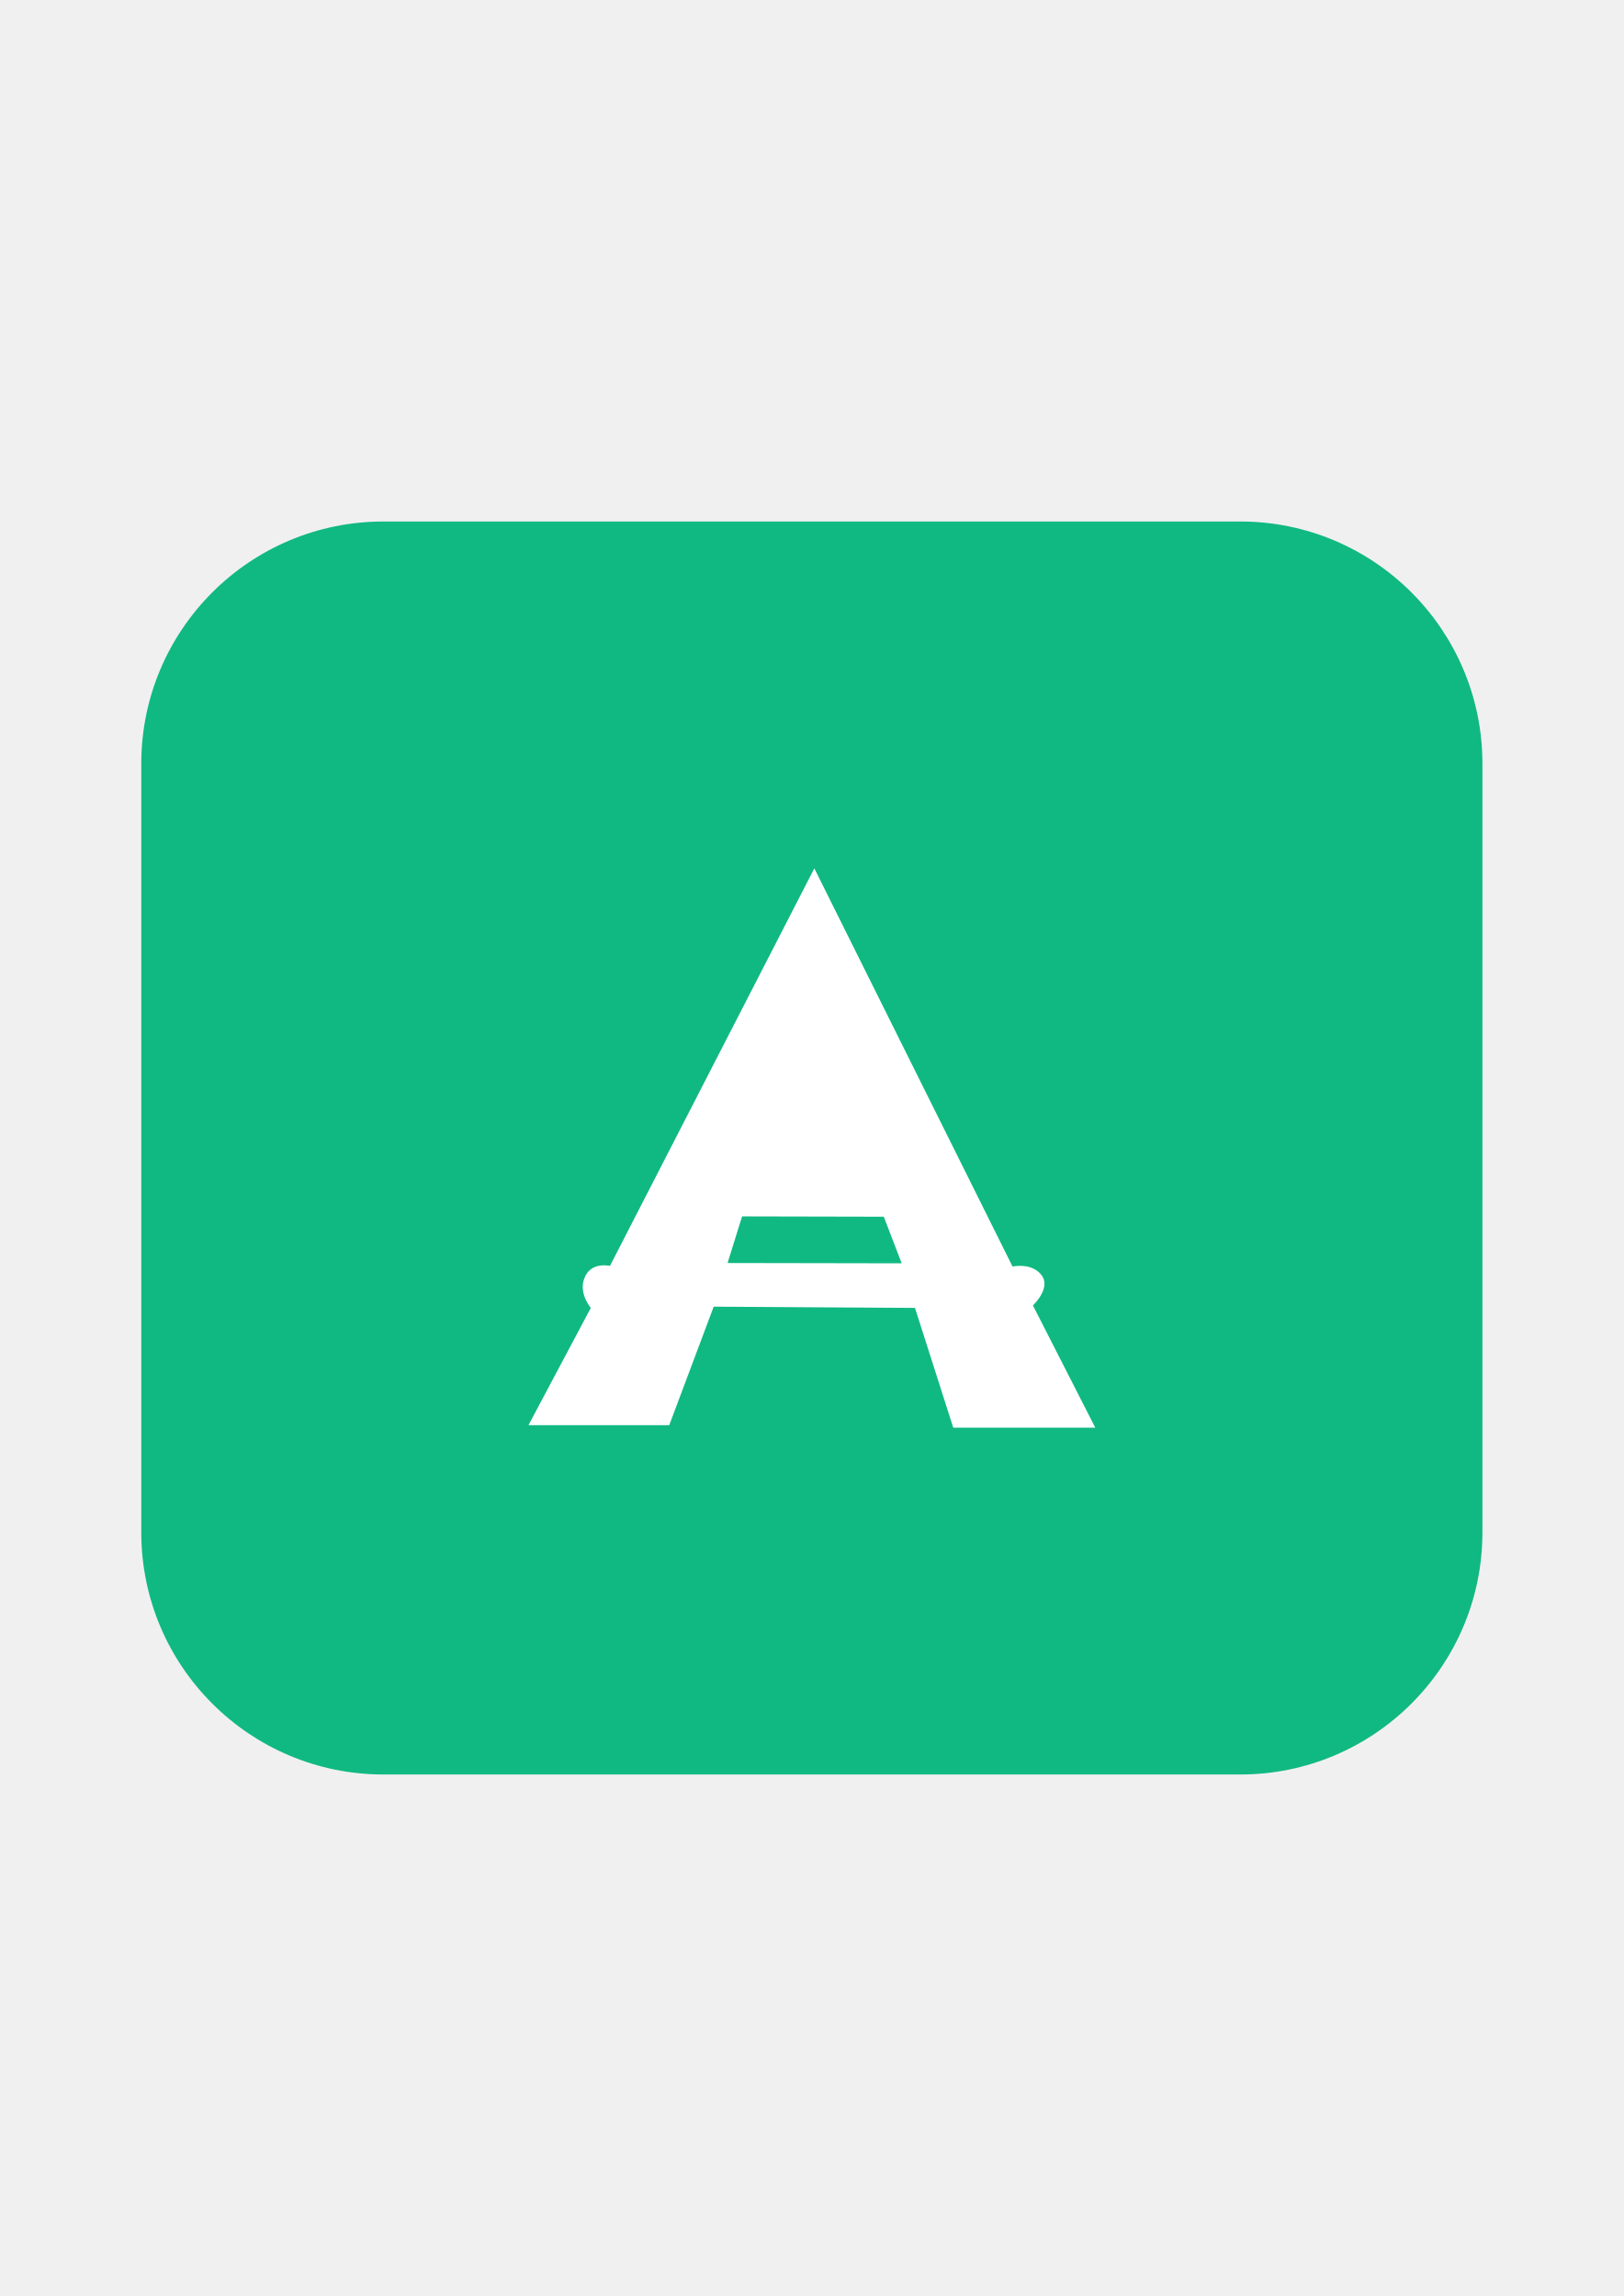
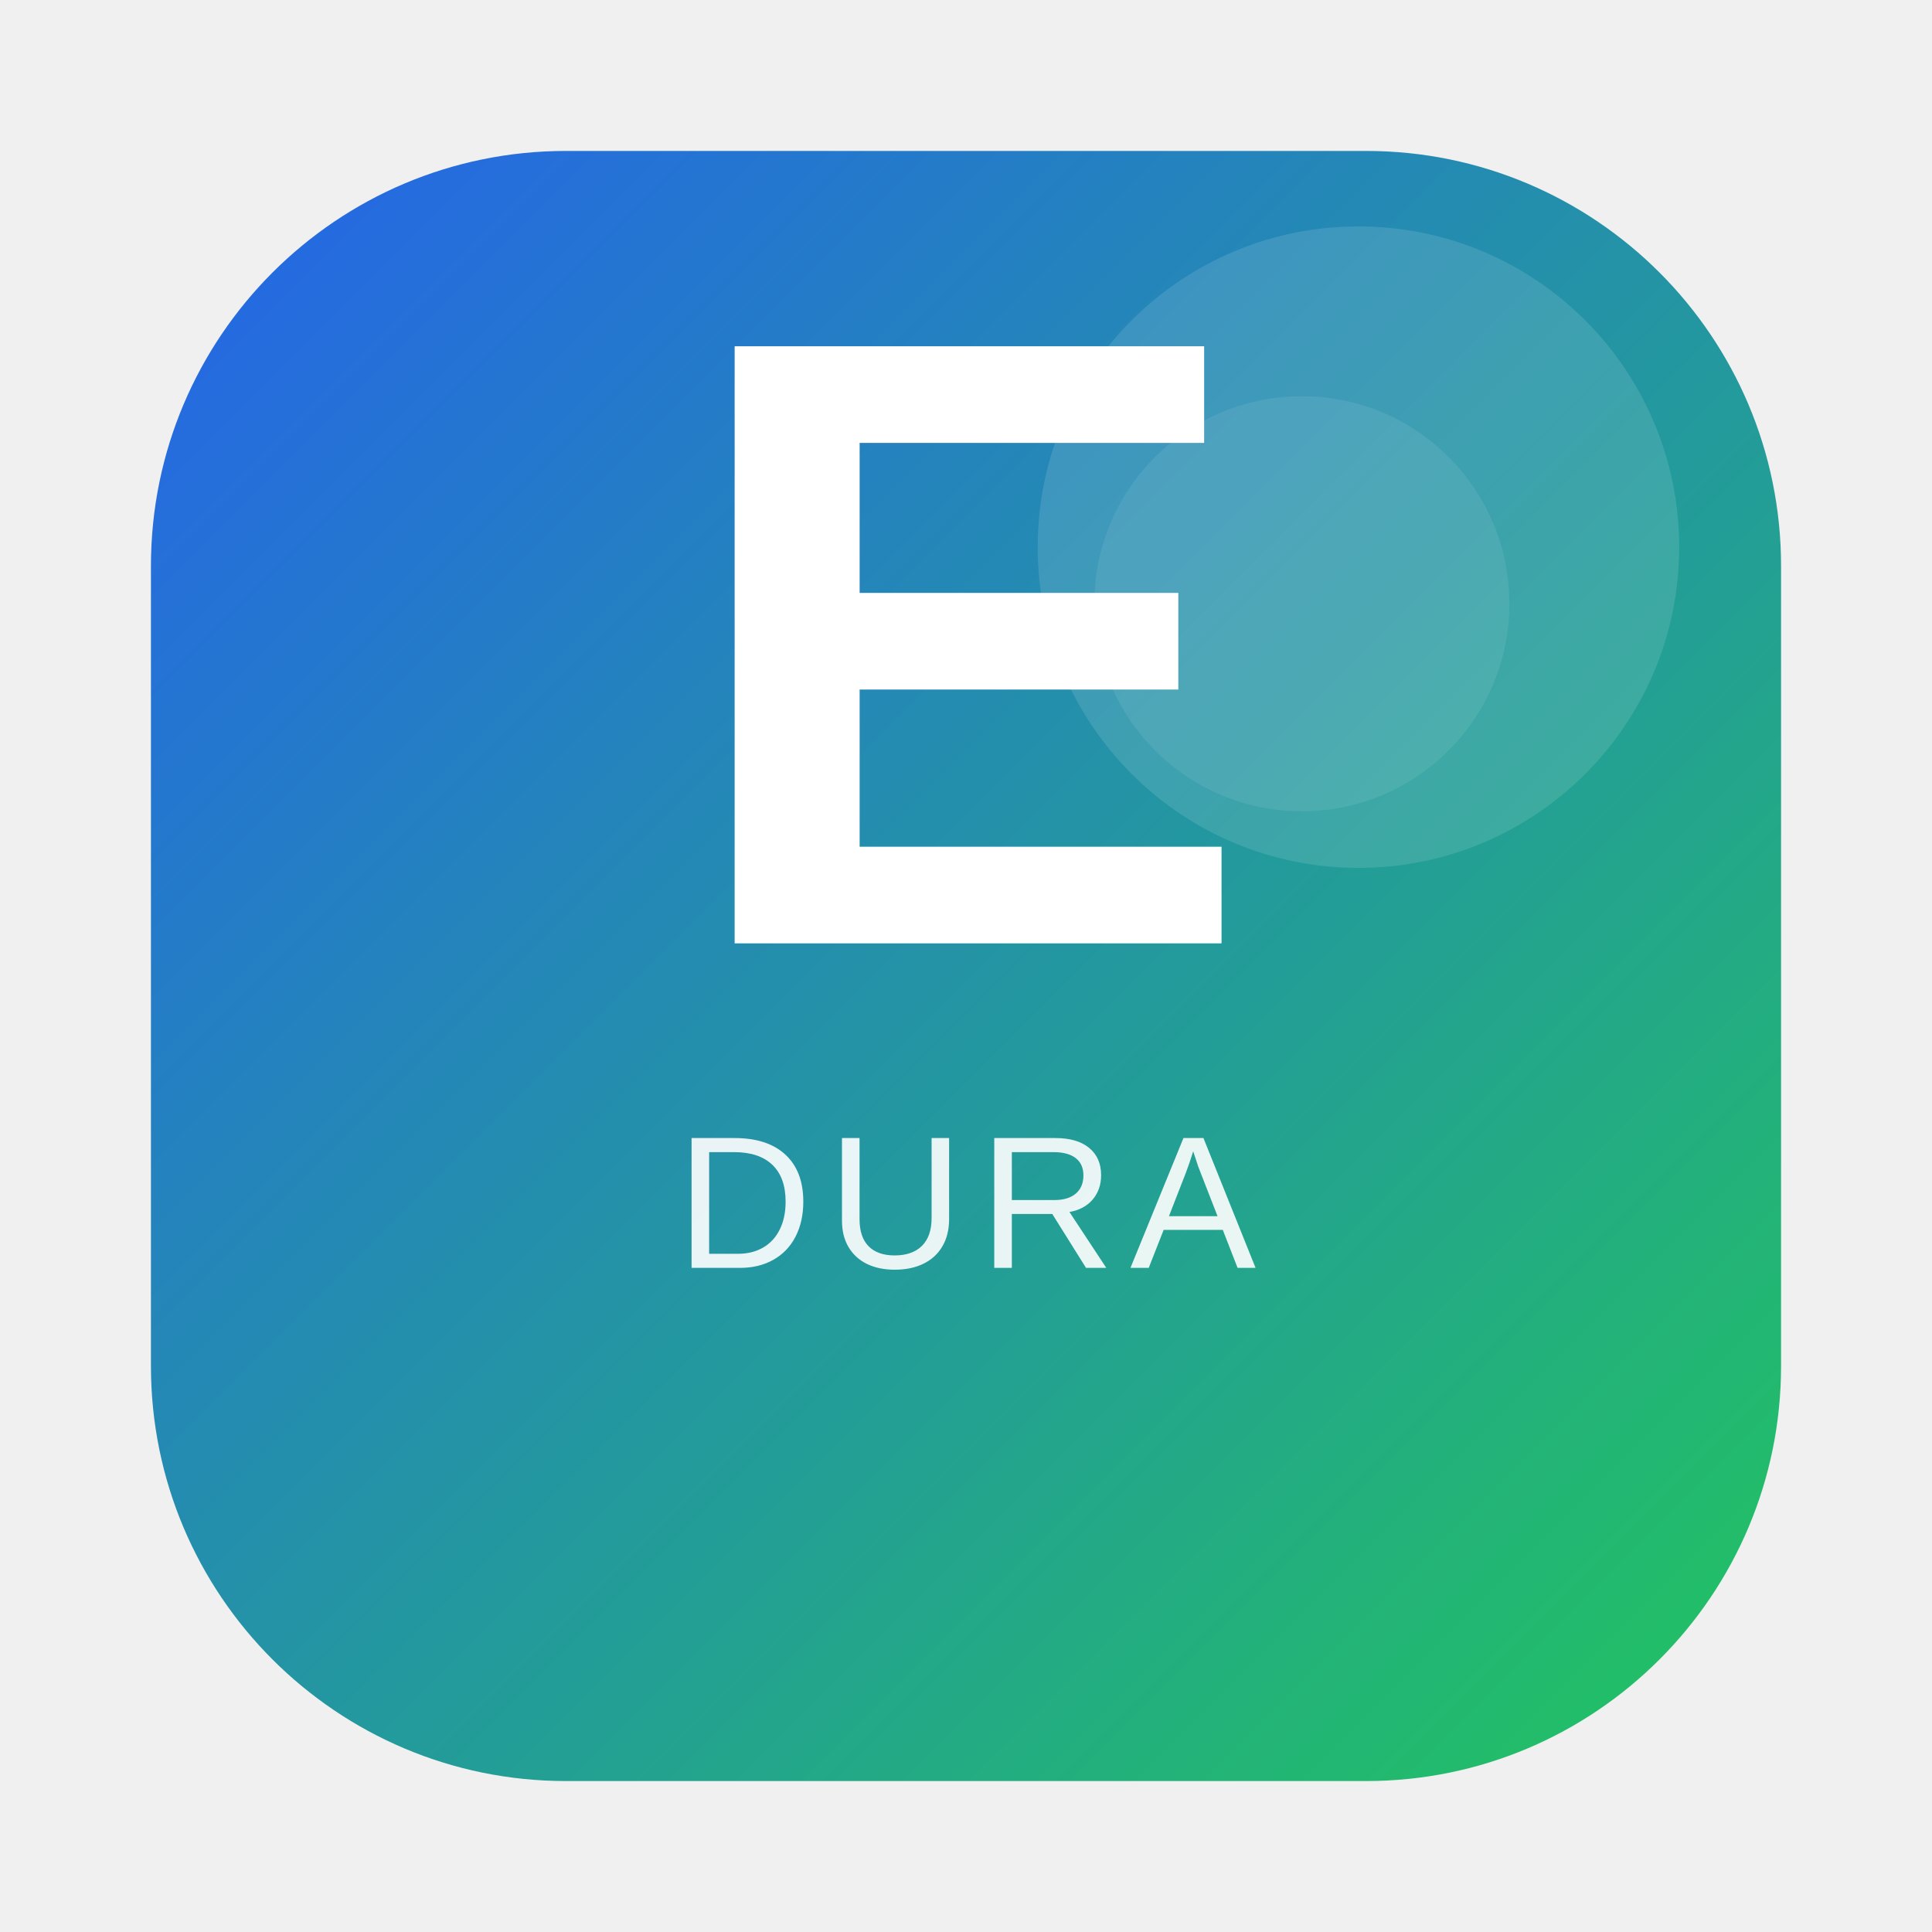
- <svg xmlns="http://www.w3.org/2000/svg" width="210mm" height="297mm" viewBox="0 0 210 297" version="1.1" id="svg1" xml:space="preserve">
-   <defs id="defs1" />
-   <g id="layer1">
-     <rect style="fill:#10b981;fill-opacity:1;stroke-width:1.525;stroke-linecap:square;stroke-linejoin:bevel" id="rect4" width="173.456" height="162.082" x="18.272" y="67.459" ry="31.331" />
-     <path d="m 105.32,112.326 -26.432,51.427 c 0,0 -2.204,-0.548 -3.149,1.24 -1.122,2.123 0.674,4.19 0.674,4.19 l -8.065,15.173 h 18.207 l 5.75,-15.332 26.033,0.16 4.951,15.492 h 18.367 l -8.065,-15.812 c 0,0 2.396,-2.236 1.118,-3.913 -1.278,-1.677 -3.753,-1.118 -3.753,-1.118 z m 8.983,45.062 2.316,6.029 -22.519,-0.04 1.877,-6.029 z" style="baseline-shift:baseline;display:inline;overflow:visible;vector-effect:none;fill:#ffffff;stroke-width:0.79;stroke-linecap:square;stroke-linejoin:bevel;enable-background:accumulate;stop-color:#000000;stop-opacity:1" id="path4" />
-   </g>
+ <svg xmlns="http://www.w3.org/2000/svg" width="512" height="512" viewBox="0 0 512 512">
+   <defs>
+     <linearGradient id="g" x1="0" y1="0" x2="1" y2="1">
+       <stop offset="0%" stop-color="#2563eb" />
+       <stop offset="100%" stop-color="#22c55e" />
+     </linearGradient>
+   </defs>
+   <rect x="40" y="40" width="432" height="432" rx="110" fill="url(#g)" />
+   <circle cx="360" cy="145" r="85" fill="white" opacity="0.12" />
+   <circle cx="345" cy="160" r="55" fill="white" opacity="0.08" />
+   <text x="256" y="250" text-anchor="middle" font-size="230" font-family="Arial, Helvetica, sans-serif" font-weight="700" fill="white">E</text>
+   <text x="256" y="336" text-anchor="middle" font-size="50" letter-spacing="4" font-family="Arial, Helvetica, sans-serif" fill="white" opacity="0.9">DURA</text>
</svg>
